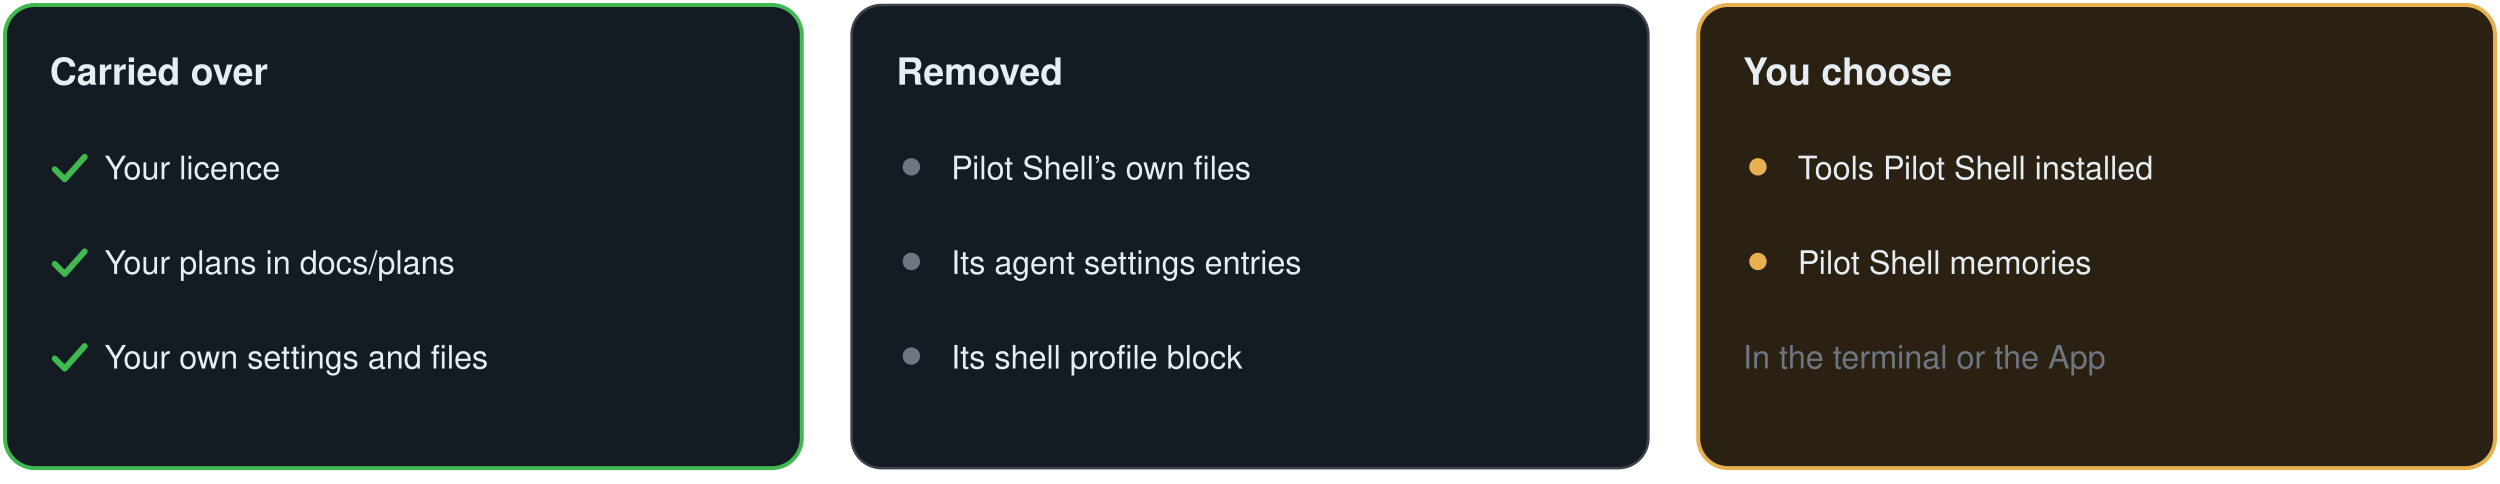
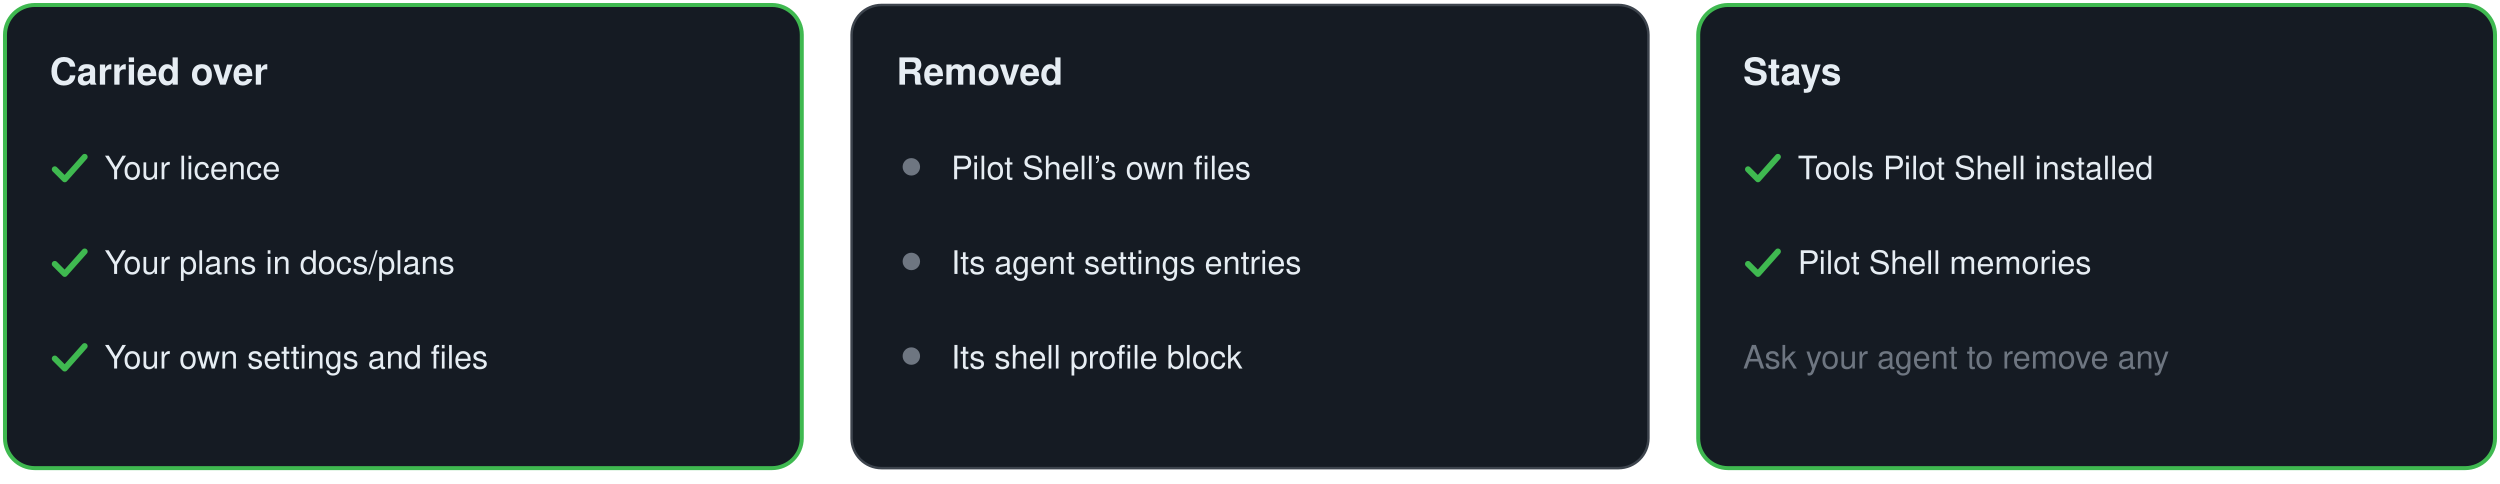
- <svg xmlns="http://www.w3.org/2000/svg" width="1004" height="194" viewBox="-2 -2 1004 194" role="img" aria-label="Moving from Pilot Shell 11: your licence, plans and own files carry over; Pilot Shell’s own parts are removed; you choose about the tools it installed and its memories">
+ <svg xmlns="http://www.w3.org/2000/svg" width="1004" height="194" viewBox="-2 -2 1004 194" role="img" aria-label="Moving from Pilot Shell 11: your licence, plans and own files carry over; Pilot Shell’s own parts are removed; the tools it installed and its memories stay">
  <rect x="0" y="0" width="320" height="186" rx="12" fill="#151b23" stroke="#3fb950" stroke-width="1.6" />
  <text x="18" y="32" font-family="-apple-system, BlinkMacSystemFont, 'Segoe UI', 'Helvetica Neue', Helvetica, Arial, sans-serif" font-size="15" font-weight="650" fill="#e6edf3" text-anchor="start">Carried over</text>
  <path d="M20 66 l4 4 l8 -9" fill="none" stroke="#3fb950" stroke-width="2.4" stroke-linecap="round" stroke-linejoin="round" />
  <text x="40" y="70" font-family="-apple-system, BlinkMacSystemFont, 'Segoe UI', 'Helvetica Neue', Helvetica, Arial, sans-serif" font-size="13" font-weight="500" fill="#e6edf3" text-anchor="start">Your licence</text>
  <path d="M20 104 l4 4 l8 -9" fill="none" stroke="#3fb950" stroke-width="2.4" stroke-linecap="round" stroke-linejoin="round" />
  <text x="40" y="108" font-family="-apple-system, BlinkMacSystemFont, 'Segoe UI', 'Helvetica Neue', Helvetica, Arial, sans-serif" font-size="13" font-weight="500" fill="#e6edf3" text-anchor="start">Your plans in docs/plans</text>
  <path d="M20 142 l4 4 l8 -9" fill="none" stroke="#3fb950" stroke-width="2.4" stroke-linecap="round" stroke-linejoin="round" />
  <text x="40" y="146" font-family="-apple-system, BlinkMacSystemFont, 'Segoe UI', 'Helvetica Neue', Helvetica, Arial, sans-serif" font-size="13" font-weight="500" fill="#e6edf3" text-anchor="start">Your own settings and files</text>
  <rect x="340" y="0" width="320" height="186" rx="12" fill="#151b23" stroke="#3d444d" stroke-width="1" />
  <text x="358" y="32" font-family="-apple-system, BlinkMacSystemFont, 'Segoe UI', 'Helvetica Neue', Helvetica, Arial, sans-serif" font-size="15" font-weight="650" fill="#e6edf3" text-anchor="start">Removed</text>
  <circle cx="364" cy="65" r="3.5" fill="#6e7681" />
  <text x="380" y="70" font-family="-apple-system, BlinkMacSystemFont, 'Segoe UI', 'Helvetica Neue', Helvetica, Arial, sans-serif" font-size="13" font-weight="500" fill="#e6edf3" text-anchor="start">Pilot Shell’s own files</text>
  <circle cx="364" cy="103" r="3.5" fill="#6e7681" />
  <text x="380" y="108" font-family="-apple-system, BlinkMacSystemFont, 'Segoe UI', 'Helvetica Neue', Helvetica, Arial, sans-serif" font-size="13" font-weight="500" fill="#e6edf3" text-anchor="start">Its agent settings entries</text>
  <circle cx="364" cy="141" r="3.5" fill="#6e7681" />
  <text x="380" y="146" font-family="-apple-system, BlinkMacSystemFont, 'Segoe UI', 'Helvetica Neue', Helvetica, Arial, sans-serif" font-size="13" font-weight="500" fill="#e6edf3" text-anchor="start">Its shell profile block</text>
-   <rect x="680" y="0" width="320" height="186" rx="12" fill="#2a2112" stroke="#e8b04f" stroke-width="1.6" />
-   <text x="698" y="32" font-family="-apple-system, BlinkMacSystemFont, 'Segoe UI', 'Helvetica Neue', Helvetica, Arial, sans-serif" font-size="15" font-weight="650" fill="#e6edf3" text-anchor="start">You choose</text>
-   <circle cx="704" cy="65" r="3.5" fill="#e8b04f" />
+   <rect x="680" y="0" width="320" height="186" rx="12" fill="#151b23" stroke="#3fb950" stroke-width="1.6" />
+   <text x="698" y="32" font-family="-apple-system, BlinkMacSystemFont, 'Segoe UI', 'Helvetica Neue', Helvetica, Arial, sans-serif" font-size="15" font-weight="650" fill="#e6edf3" text-anchor="start">Stays</text>
+   <path d="M700 66 l4 4 l8 -9" fill="none" stroke="#3fb950" stroke-width="2.4" stroke-linecap="round" stroke-linejoin="round" />
  <text x="720" y="70" font-family="-apple-system, BlinkMacSystemFont, 'Segoe UI', 'Helvetica Neue', Helvetica, Arial, sans-serif" font-size="13" font-weight="500" fill="#e6edf3" text-anchor="start">Tools Pilot Shell installed</text>
-   <circle cx="704" cy="103" r="3.5" fill="#e8b04f" />
+   <path d="M700 104 l4 4 l8 -9" fill="none" stroke="#3fb950" stroke-width="2.4" stroke-linecap="round" stroke-linejoin="round" />
  <text x="720" y="108" font-family="-apple-system, BlinkMacSystemFont, 'Segoe UI', 'Helvetica Neue', Helvetica, Arial, sans-serif" font-size="13" font-weight="500" fill="#e6edf3" text-anchor="start">Pilot Shell memories</text>
-   <text x="698" y="146" font-family="-apple-system, BlinkMacSystemFont, 'Segoe UI', 'Helvetica Neue', Helvetica, Arial, sans-serif" font-size="13" font-weight="500" fill="#6e7681" text-anchor="start">In the terminal or the App</text>
+   <text x="698" y="146" font-family="-apple-system, BlinkMacSystemFont, 'Segoe UI', 'Helvetica Neue', Helvetica, Arial, sans-serif" font-size="13" font-weight="500" fill="#6e7681" text-anchor="start">Ask your agent to remove any</text>
</svg>
